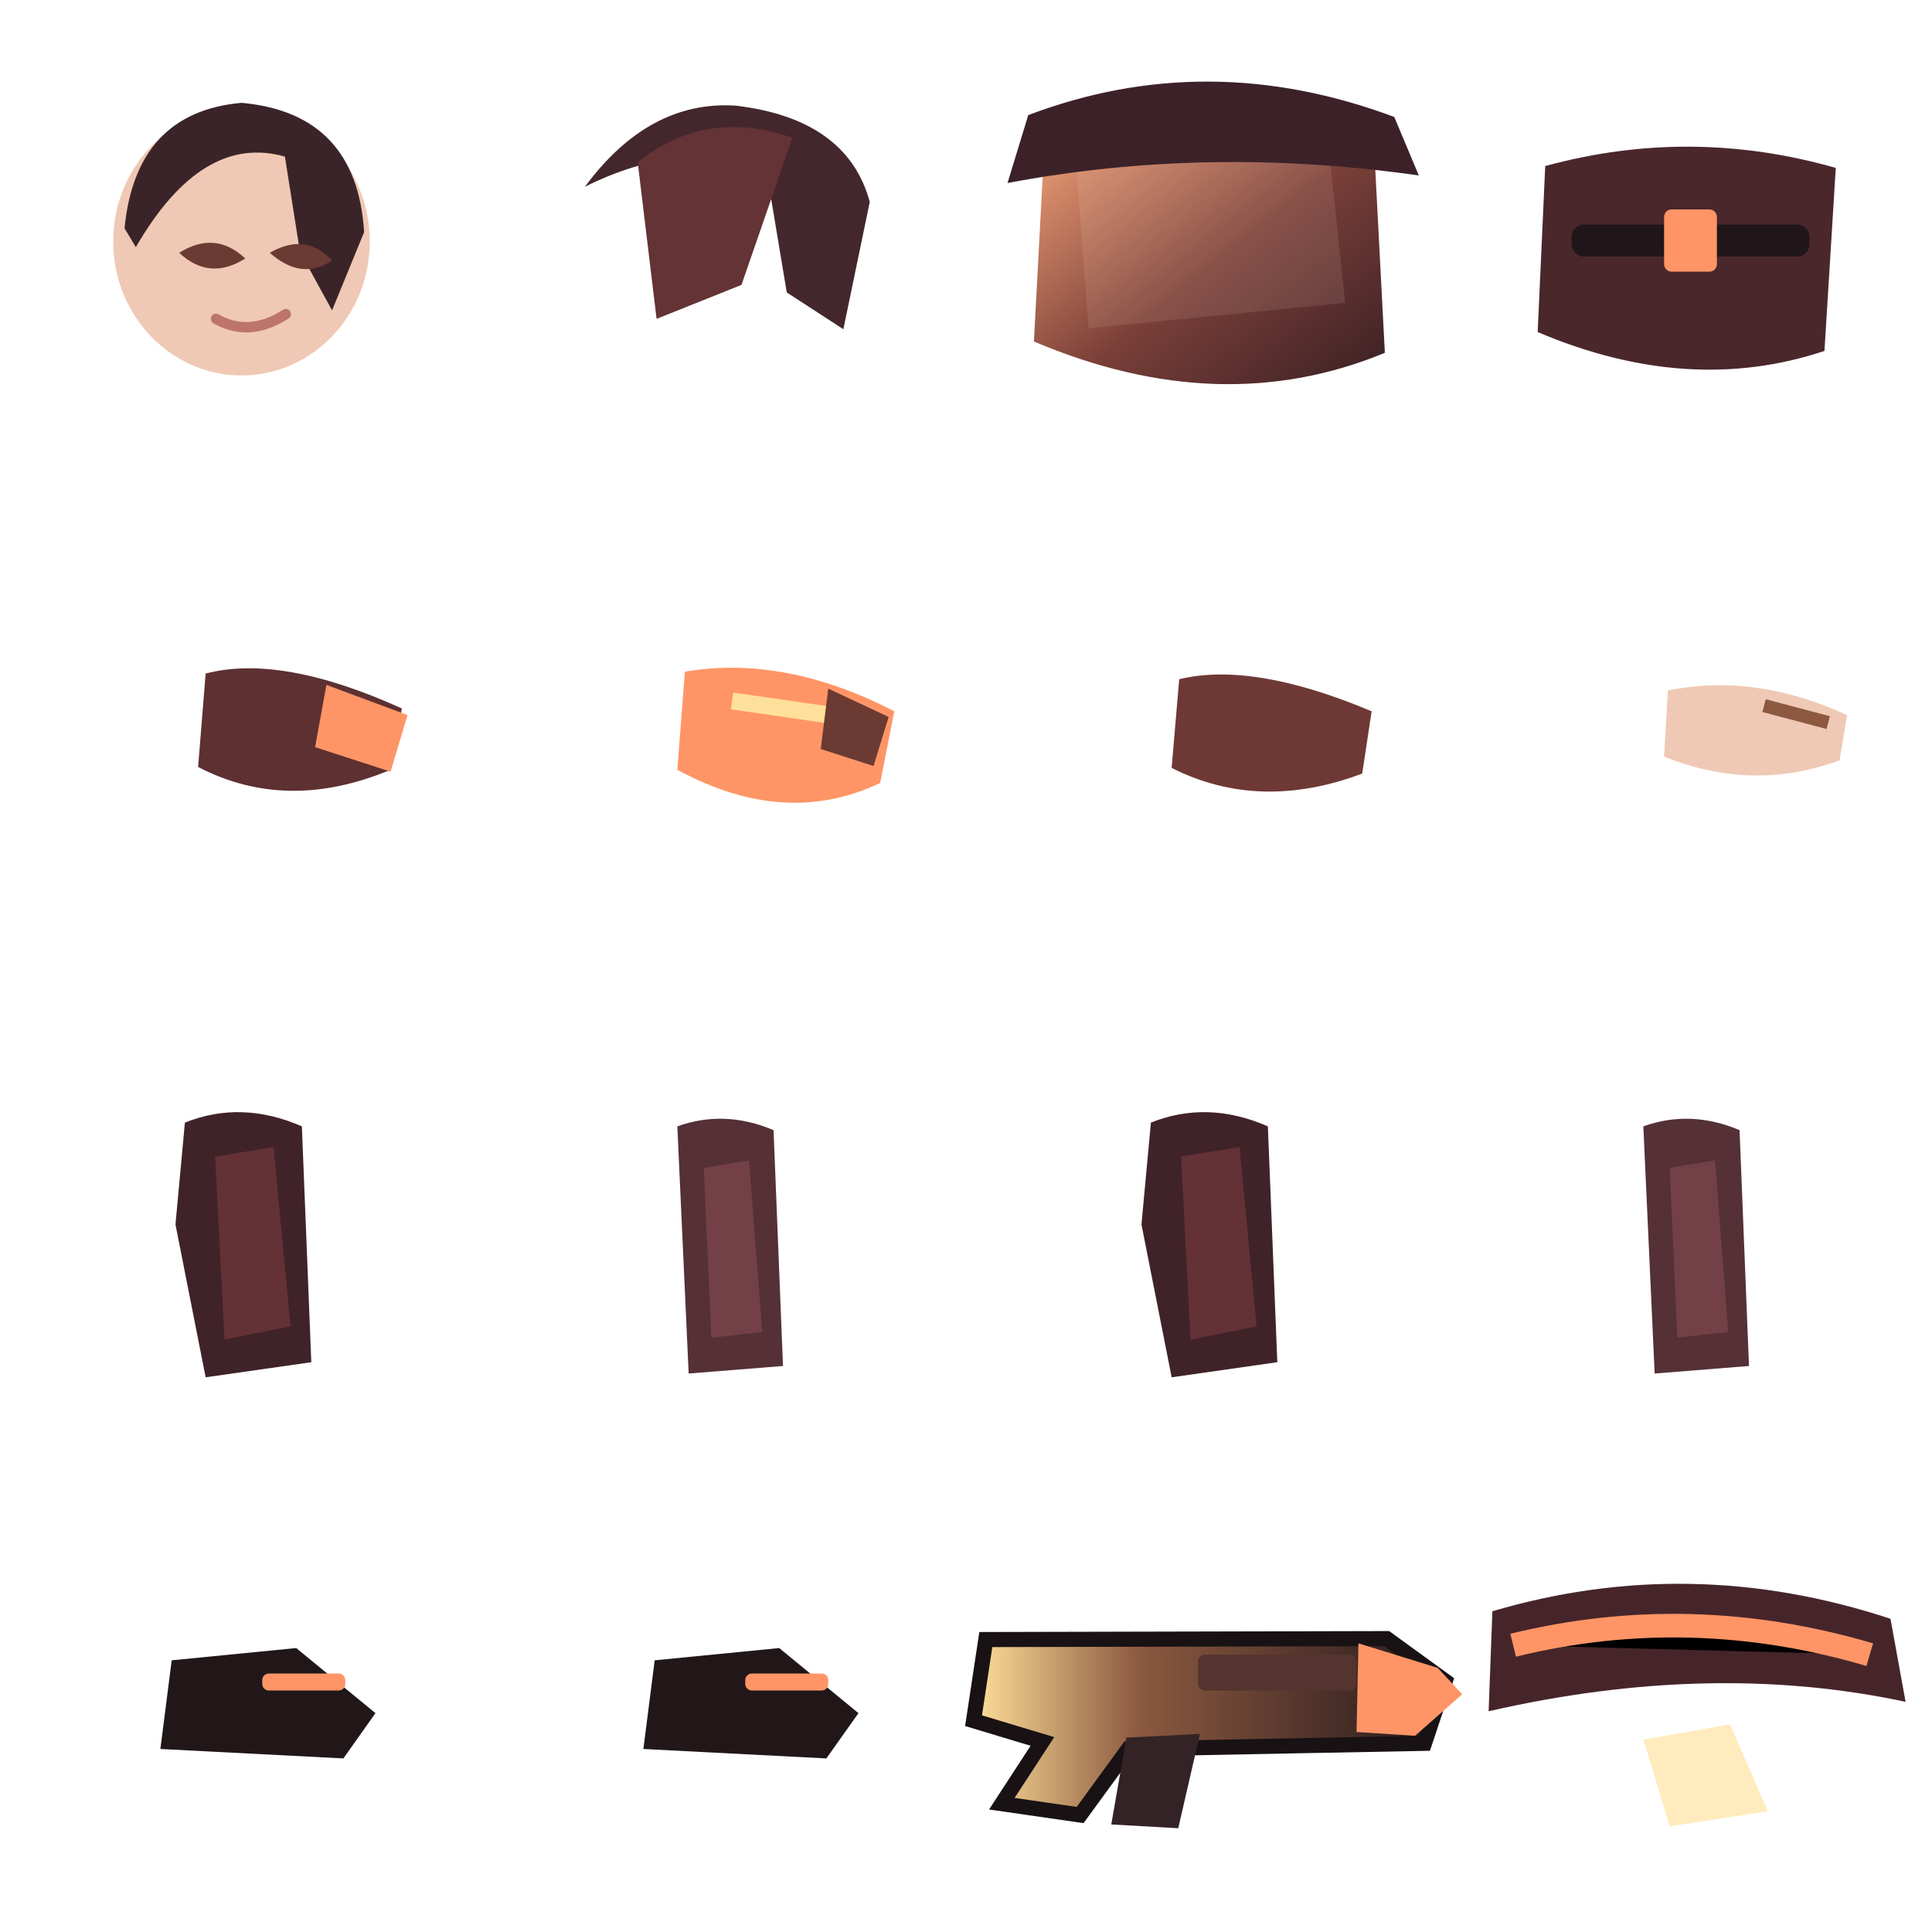
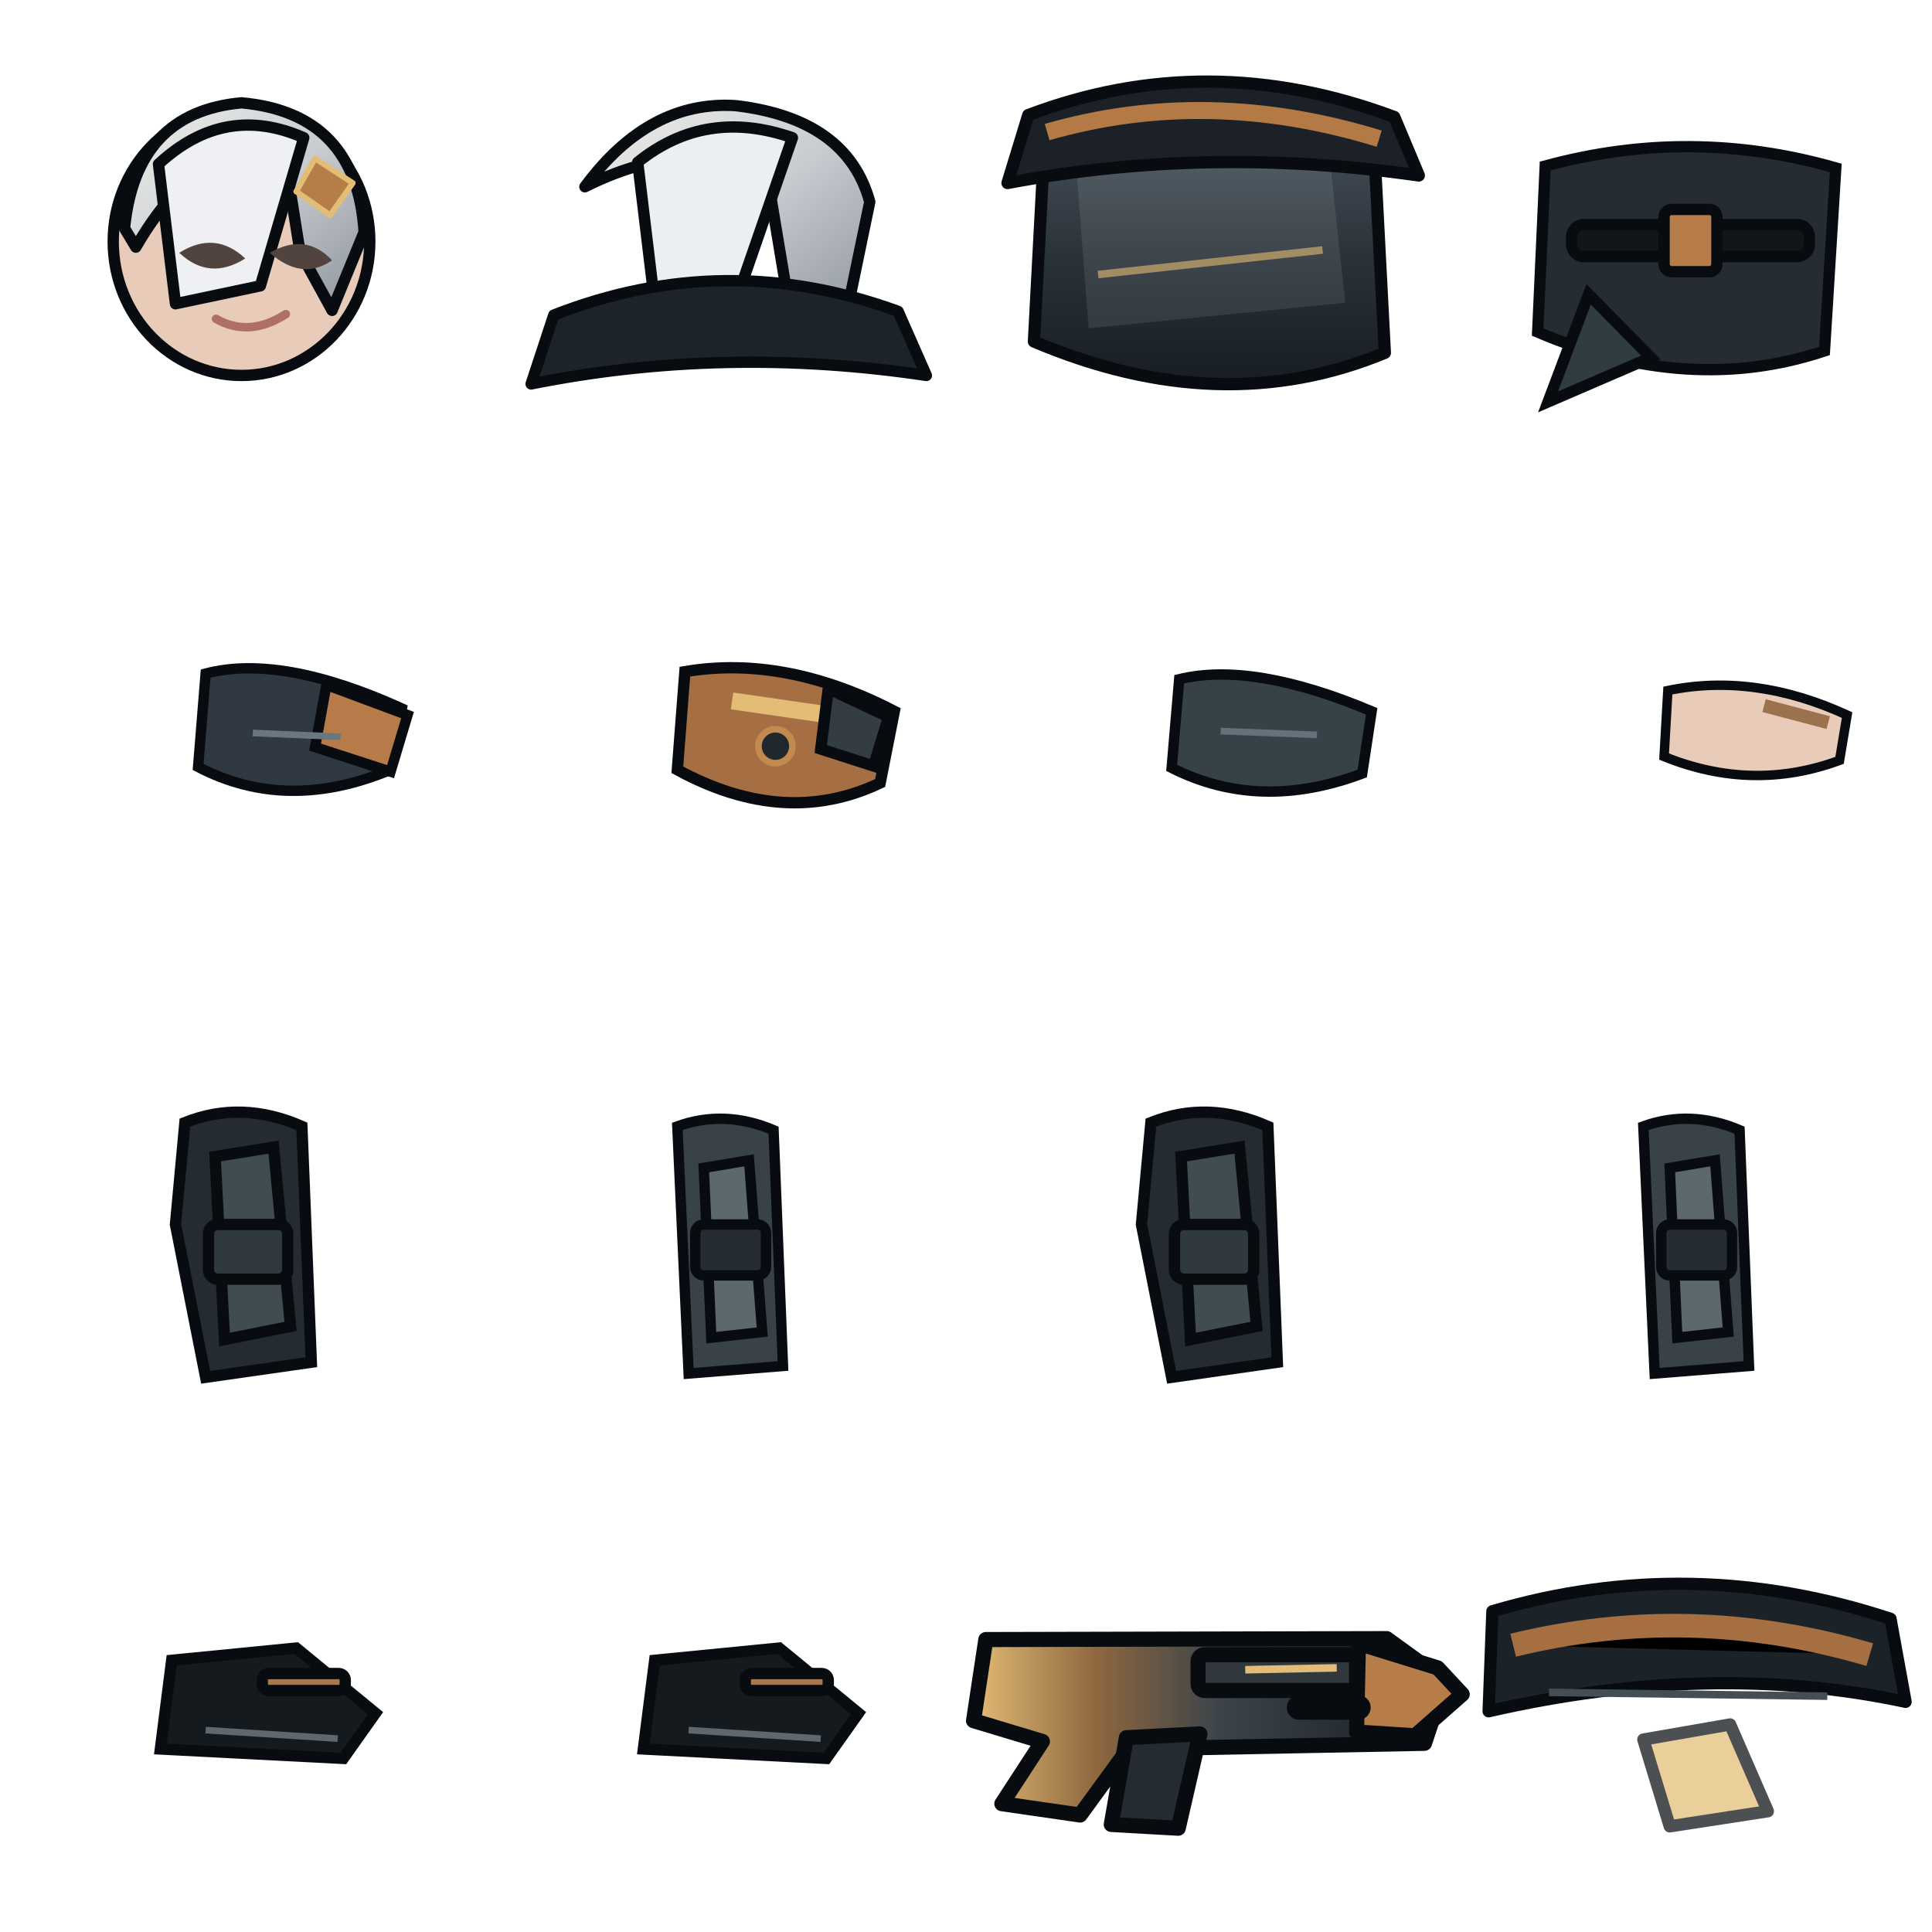
<svg xmlns="http://www.w3.org/2000/svg" width="2048" height="2048" viewBox="0 0 2048 2048">
  <defs>
-     <linearGradient id="r" x1="0" y1="0" x2="1" y2="1">
-       <stop stop-color="#ffad7f" />
-       <stop offset=".55" stop-color="#7a3f38" />
-       <stop offset="1" stop-color="#3a2024" />
+     <linearGradient id="armor" x1="0" y1="0" x2="0" y2="1">
+       <stop stop-color="#4b5660" />
+       <stop offset=".55" stop-color="#2a3239" />
+       <stop offset="1" stop-color="#171d22" />
    </linearGradient>
-     <linearGradient id="g" x1="0" y1="0" x2="1" y2="0">
-       <stop stop-color="#ffe09a" />
-       <stop offset=".35" stop-color="#8c5940" />
-       <stop offset="1" stop-color="#24171a" />
+     <linearGradient id="hair" x1="0" y1="0" x2="1" y2="1">
+       <stop stop-color="#f1f0ec" />
+       <stop offset=".52" stop-color="#c8cbd0" />
+       <stop offset="1" stop-color="#8d949c" />
+     </linearGradient>
+     <linearGradient id="gun" x1="0" y1="0" x2="1" y2="0">
+       <stop stop-color="#e3bc75" />
+       <stop offset=".26" stop-color="#8e673f" />
+       <stop offset=".52" stop-color="#3c444a" />
+       <stop offset="1" stop-color="#161b1f" />
    </linearGradient>
  </defs>
-   <g transform="translate(256 256)">
-     <ellipse rx="136" ry="142" fill="#efc9b5" />
-     <path d="M-124-14 Q-112-137 0-147 Q122-136 130-10 L96 73 L62 11 L46-90 Q-42-115-112 6Z" fill="#3b2429" />
-     <path d="M-66 12 Q-28-12 4 18 Q-34 42-66 12M30 12 Q68-10 96 20 Q64 42 30 12" fill="#6b3a32" />
-     <path d="M-27 82 Q8 102 47 77" fill="none" stroke="#bd756b" stroke-width="11" stroke-linecap="round" />
+   <g transform="translate(256 256)" stroke="#080c10" stroke-width="12" stroke-linejoin="round">
+     <ellipse rx="136" ry="142" fill="#e9cbb9" />
+     <path d="M-124-14 Q-112-137 0-147 Q122-136 130-10 L96 73 L62 11 L46-90 Q-42-115-112 6Z" fill="url(#hair)" />
+     <path d="M-88-82 Q-18-147 66-110 L20 47 L-70 66Z" fill="#eef0f3" />
+     <path d="M-66 12 Q-28-12 4 18 Q-34 42-66 12M30 12 Q68-10 96 20 Q64 42 30 12" fill="#51443e" stroke="none" />
+     <path d="M-27 82 Q8 102 47 77" fill="none" stroke="#ad6f66" stroke-width="9" stroke-linecap="round" />
+     <path d="M78-88 L118-62 L94-28 L58-53Z" fill="#b57e48" stroke="#e3bc75" stroke-width="6" />
  </g>
-   <g transform="translate(768 256)">
-     <path d="M-148-58 Q-80-150 12-144 Q130-130 154-42 L126 93 L66 54 L44-78 Q-46-109-148-58Z" fill="#43272c" />
-     <path d="M-92-84 Q-20-142 72-110 L18 46 L-72 82Z" fill="#633335" />
+   <g transform="translate(768 256)" stroke="#080c10" stroke-width="12" stroke-linejoin="round">
+     <path d="M-148-58 Q-80-150 12-144 Q130-130 154-42 L126 93 L66 54 L44-78 Q-46-109-148-58Z" fill="url(#hair)" />
+     <path d="M-92-84 Q-20-142 72-110 L18 46 L-72 82Z" fill="#eceff2" />
+     <path d="M-181 78 Q0 7 184 74 L214 142 Q0 110-205 151Z" fill="#1c2329" />
  </g>
-   <g transform="translate(1280 256)">
-     <path d="M-172-120 Q0-175 176-112 L188 118 Q14 190-184 106Z" fill="url(#r)" />
-     <path d="M-140-90 L126-122 L146 65 L-126 92Z" fill="#f7d7c5" opacity=".12" />
-     <path d="M-190-134 Q0-206 198-132 L224-70 Q0-102-212-62Z" fill="#3c2228" />
+   <g transform="translate(1280 256)" stroke="#080c10" stroke-width="13" stroke-linejoin="round">
+     <path d="M-172-120 Q0-175 176-112 L188 118 Q14 190-184 106Z" fill="url(#armor)" />
+     <path d="M-140-90 L126-122 L146 65 L-126 92Z" fill="#eef0f2" opacity=".10" stroke="none" />
+     <path d="M-190-134 Q0-206 198-132 L224-70 Q0-102-212-62Z" fill="#1b2127" />
+     <path d="M-170-116 Q0-165 182-109" stroke="#b47a45" stroke-width="18" fill="none" />
+     <path d="M-116 35 L122 9" stroke="#d9b36e" stroke-width="8" fill="none" opacity=".65" />
  </g>
-   <g transform="translate(1792 256)">
-     <path d="M-154-80 Q0-122 154-78 L142 116 Q-2 164-162 96Z" fill="#4a272b" />
-     <rect x="-126" y="-18" width="252" height="34" rx="13" fill="#201619" />
-     <rect x="-28" y="-34" width="56" height="66" rx="8" fill="#ff9566" />
+   <g transform="translate(1792 256)" stroke="#080c10" stroke-width="12">
+     <path d="M-154-80 Q0-122 154-78 L142 116 Q-2 164-162 96Z" fill="#252d33" />
+     <rect x="-126" y="-18" width="252" height="34" rx="13" fill="#11161a" />
+     <rect x="-28" y="-34" width="56" height="66" rx="8" fill="#b77d48" />
+     <path d="M-108 56 L-151 170 L-42 123Z" fill="#313b42" />
  </g>
-   <g transform="translate(256 768)">
-     <path d="M-38-54 Q42-75 170-17 L158 48 Q48 94-46 45Z" fill="#5d3031" />
-     <path d="M90-42 L176-10 L158 50 L78 24Z" fill="#ff9566" />
+   <g transform="translate(256 768)" stroke="#080c10" stroke-width="11">
+     <path d="M-38-54 Q42-75 170-17 L158 48 Q48 94-46 45Z" fill="#303941" />
+     <path d="M90-42 L176-10 L158 50 L78 24Z" fill="#b67b48" />
+     <path d="M12 9 L105 13" stroke="#6b7780" stroke-width="7" />
  </g>
-   <g transform="translate(768 768)">
-     <path d="M-42-56 Q64-74 180-14 L165 62 Q64 110-50 48Z" fill="#ff9566" />
-     <path d="M8-25 L146-5" stroke="#ffe09a" stroke-width="18" />
-     <path d="M110-38 L174-8 L158 44 L102 26Z" fill="#6b3a32" />
+   <g transform="translate(768 768)" stroke="#080c10" stroke-width="12">
+     <path d="M-42-56 Q64-74 180-14 L165 62 Q64 110-50 48Z" fill="#a56f43" />
+     <path d="M8-25 L146-5" stroke="#e3bc75" stroke-width="18" />
+     <path d="M110-38 L174-8 L158 44 L102 26Z" fill="#343d43" />
+     <circle cx="54" cy="23" r="18" fill="#20282e" stroke="#c38a50" stroke-width="7" />
  </g>
-   <g transform="translate(1280 768)">
-     <path d="M-30-48 Q48-67 174-14 L164 52 Q55 93-38 46Z" fill="#6e3835" />
+   <g transform="translate(1280 768)" stroke="#080c10" stroke-width="11">
+     <path d="M-30-48 Q48-67 174-14 L164 52 Q55 93-38 46Z" fill="#374148" />
+     <path d="M14 7 L116 11" stroke="#65727b" stroke-width="7" />
  </g>
-   <g transform="translate(1792 768)">
-     <path d="M-24-36 Q68-55 166-10 L158 38 Q66 72-28 34Z" fill="#efc9b5" />
-     <path d="M78-20 L146-2" stroke="#8c5940" stroke-width="14" />
+   <g transform="translate(1792 768)" stroke="#080c10" stroke-width="10">
+     <path d="M-24-36 Q68-55 166-10 L158 38 Q66 72-28 34Z" fill="#e9cbb9" />
+     <path d="M78-20 L146-2" stroke="#9b714e" stroke-width="14" />
  </g>
-   <g transform="translate(256 1280)">
-     <path d="M-60-90 Q0-114 64-86 L74 164 L-38 180 L-70 18Z" fill="#402329" />
-     <path d="M-28-54 L34-64 L52 126 L-18 140Z" fill="#633136" />
+   <g transform="translate(256 1280)" stroke="#080c10" stroke-width="12">
+     <path d="M-60-90 Q0-114 64-86 L74 164 L-38 180 L-70 18Z" fill="#242b31" />
+     <path d="M-28-54 L34-64 L52 126 L-18 140Z" fill="#414b52" />
+     <rect x="-35" y="18" width="84" height="58" rx="10" fill="#303940" />
  </g>
-   <g transform="translate(768 1280)">
-     <path d="M-50-86 Q0-104 52-82 L62 168 L-38 176Z" fill="#553037" />
-     <path d="M-22-42 L26-50 L40 132 L-14 138Z" fill="#734047" />
+   <g transform="translate(768 1280)" stroke="#080c10" stroke-width="11">
+     <path d="M-50-86 Q0-104 52-82 L62 168 L-38 176Z" fill="#384248" />
+     <path d="M-22-42 L26-50 L40 132 L-14 138Z" fill="#5d686e" />
+     <rect x="-31" y="18" width="75" height="54" rx="9" fill="#252d32" />
  </g>
-   <g transform="translate(1280 1280)">
-     <path d="M-60-90 Q0-114 64-86 L74 164 L-38 180 L-70 18Z" fill="#402329" />
-     <path d="M-28-54 L34-64 L52 126 L-18 140Z" fill="#633136" />
+   <g transform="translate(1280 1280)" stroke="#080c10" stroke-width="12">
+     <path d="M-60-90 Q0-114 64-86 L74 164 L-38 180 L-70 18Z" fill="#242b31" />
+     <path d="M-28-54 L34-64 L52 126 L-18 140Z" fill="#414b52" />
+     <rect x="-35" y="18" width="84" height="58" rx="10" fill="#303940" />
  </g>
-   <g transform="translate(1792 1280)">
-     <path d="M-50-86 Q0-104 52-82 L62 168 L-38 176Z" fill="#553037" />
-     <path d="M-22-42 L26-50 L40 132 L-14 138Z" fill="#734047" />
+   <g transform="translate(1792 1280)" stroke="#080c10" stroke-width="11">
+     <path d="M-50-86 Q0-104 52-82 L62 168 L-38 176Z" fill="#384248" />
+     <path d="M-22-42 L26-50 L40 132 L-14 138Z" fill="#5d686e" />
+     <rect x="-31" y="18" width="75" height="54" rx="9" fill="#252d32" />
  </g>
-   <g transform="translate(256 1792)">
-     <path d="M-74-32 L58-45 L142 24 L108 72 L-86 62Z" fill="#211719" />
-     <rect x="22" y="-18" width="88" height="18" rx="7" fill="#ff9566" />
+   <g transform="translate(256 1792)" stroke="#080c10" stroke-width="12">
+     <path d="M-74-32 L58-45 L142 24 L108 72 L-86 62Z" fill="#151a1e" />
+     <rect x="22" y="-18" width="88" height="18" rx="7" fill="#ad7647" />
+     <path d="M-38 42 L102 51" stroke="#5e686e" stroke-width="7" />
  </g>
-   <g transform="translate(768 1792)">
-     <path d="M-74-32 L58-45 L142 24 L108 72 L-86 62Z" fill="#211719" />
-     <rect x="22" y="-18" width="88" height="18" rx="7" fill="#ff9566" />
+   <g transform="translate(768 1792)" stroke="#080c10" stroke-width="12">
+     <path d="M-74-32 L58-45 L142 24 L108 72 L-86 62Z" fill="#151a1e" />
+     <rect x="22" y="-18" width="88" height="18" rx="7" fill="#ad7647" />
+     <path d="M-38 42 L102 51" stroke="#5e686e" stroke-width="7" />
  </g>
-   <g transform="translate(1280 1792)">
-     <path d="M-235-54 L190-55 L252-10 L230 56 L-84 62 L-135 132 L-218 120 L-175 54 L-248 32Z" fill="url(#g)" stroke="#181214" stroke-width="16" />
-     <rect x="-10" y="-38" width="168" height="38" rx="7" fill="#54342e" />
-     <path d="M160-50 L244-24 L270 4 L220 48 L158 44Z" fill="#ff9566" />
-     <path d="M-86 50 L-8 46 L-31 146 L-102 142Z" fill="#332326" />
+   <g transform="translate(1280 1792)" stroke="#080c10" stroke-width="16" stroke-linejoin="round">
+     <path d="M-235-54 L190-55 L252-10 L230 56 L-84 62 L-135 132 L-218 120 L-175 54 L-248 32Z" fill="url(#gun)" />
+     <rect x="-10" y="-38" width="168" height="38" rx="7" fill="#30383e" />
+     <path d="M160-50 L244-24 L270 4 L220 48 L158 44Z" fill="#b77d48" />
+     <path d="M-86 50 L-8 46 L-31 146 L-102 142Z" fill="#252c31" />
+     <path d="M40-22 L137-24" stroke="#e2bd78" stroke-width="8" />
+     <rect x="92" y="13" width="73" height="10" rx="5" fill="#9c744b" />
  </g>
-   <g transform="translate(1792 1792)">
-     <path d="M-210-84 Q0-146 212-76 L228 12 Q22-32-214 22Z" fill="#46252a" />
-     <path d="M-188-48 Q0-94 190-38" stroke="#ff9566" stroke-width="25" />
-     <path d="M-50 52 L42 36 L82 128 L-22 144Z" fill="#ffe09a" opacity=".65" />
+   <g transform="translate(1792 1792)" stroke="#080c10" stroke-width="13" stroke-linejoin="round">
+     <path d="M-210-84 Q0-146 212-76 L228 12 Q22-32-214 22Z" fill="#1c2328" />
+     <path d="M-188-48 Q0-94 190-38" stroke="#a66f42" stroke-width="25" />
+     <path d="M-50 52 L42 36 L82 128 L-22 144Z" fill="#e3bc75" opacity=".72" />
+     <path d="M-150 2 L145 6" stroke="#434e55" stroke-width="8" />
  </g>
</svg>
